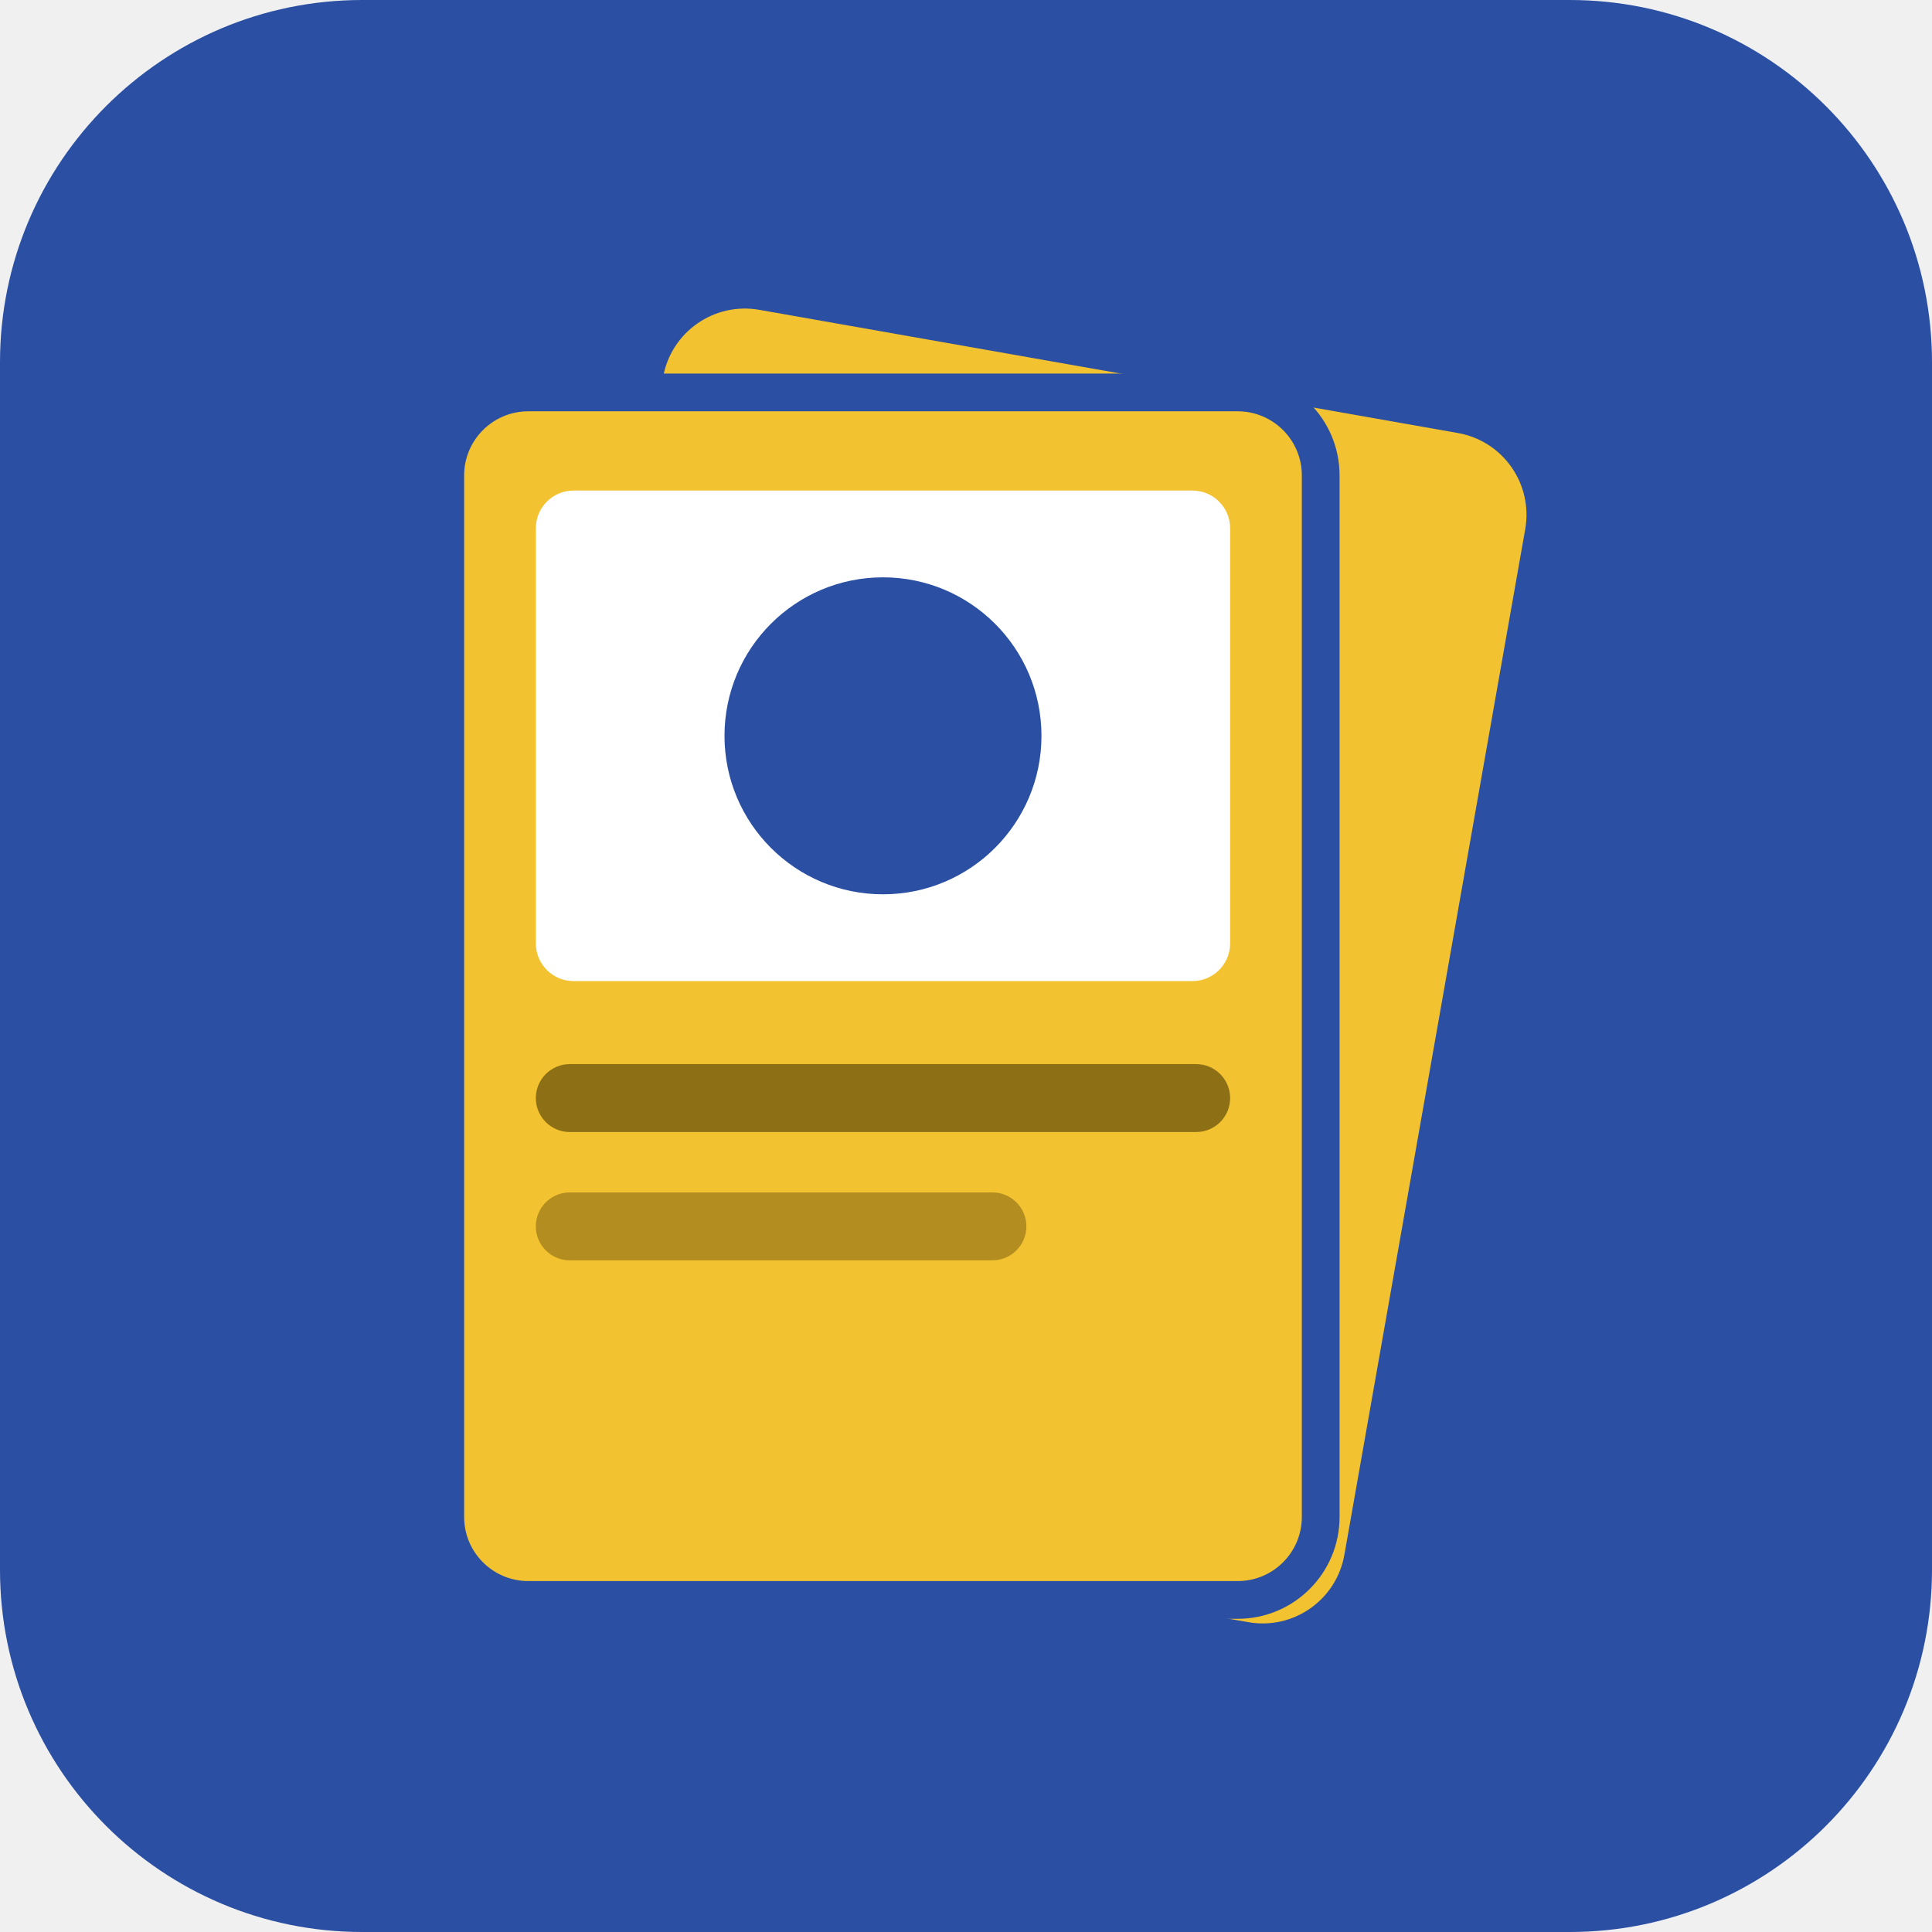
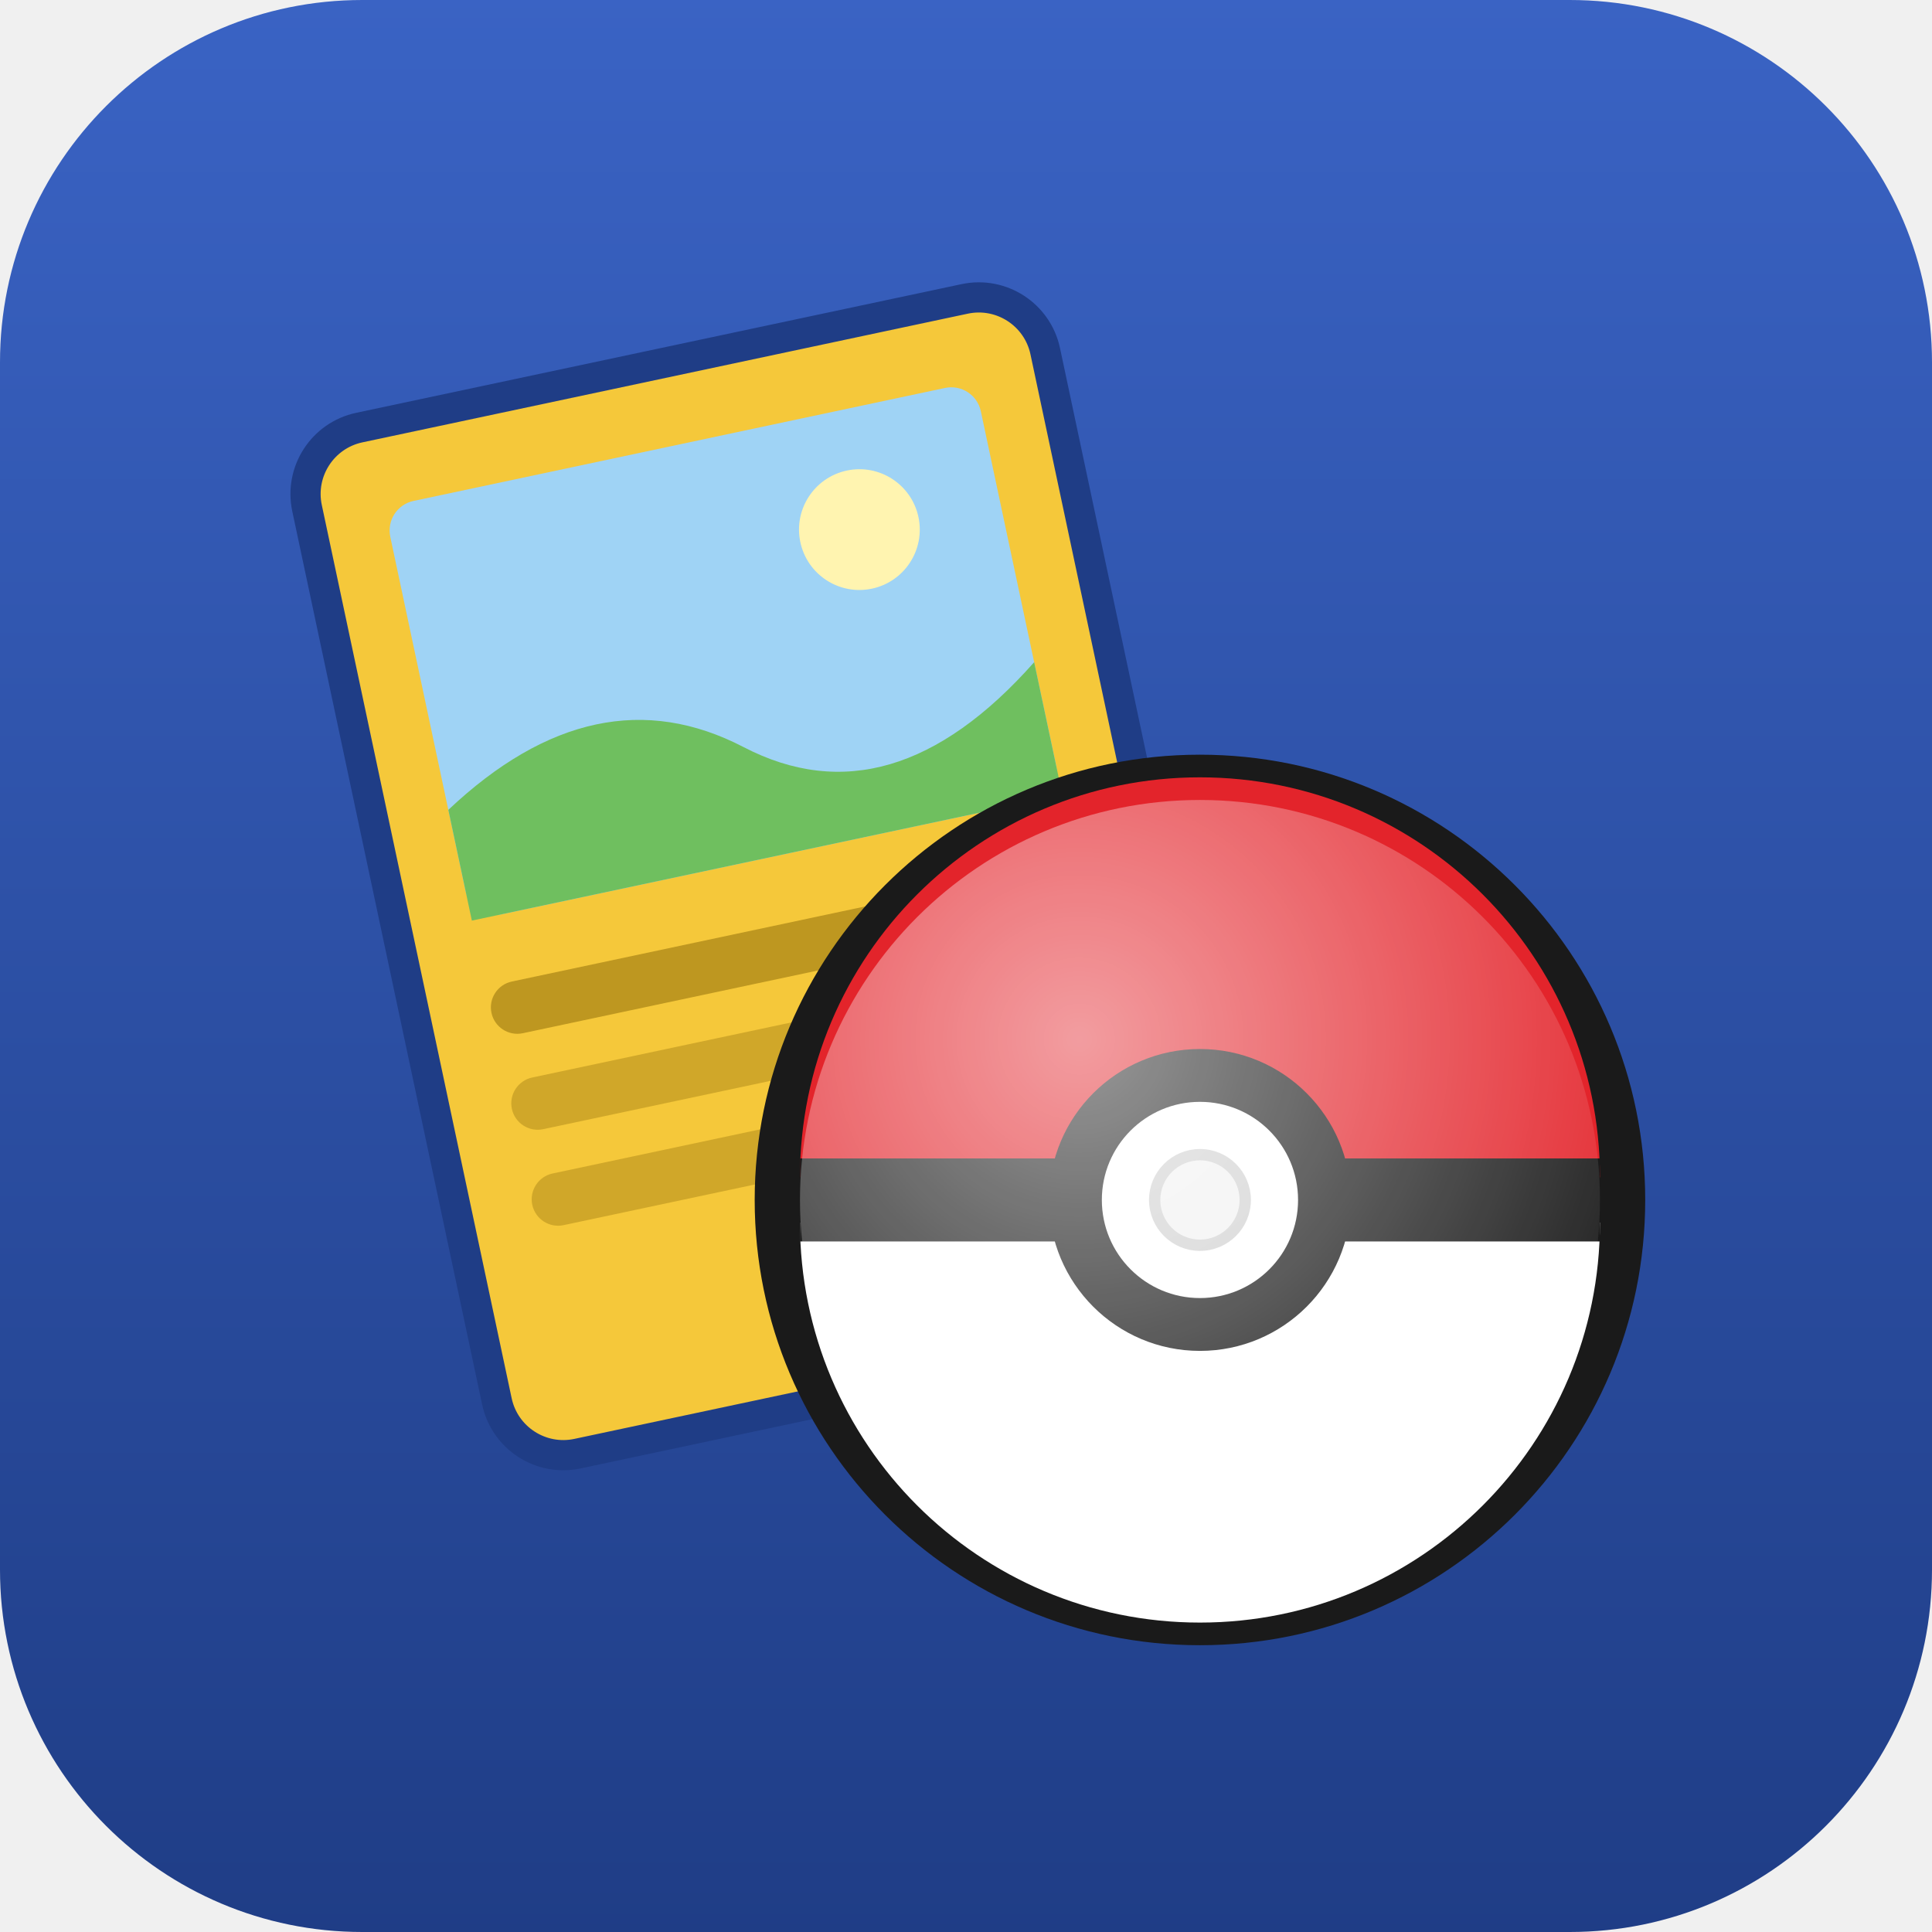
<svg xmlns="http://www.w3.org/2000/svg" viewBox="0 0 512 512">
-   <rect width="512" height="512" rx="96" fill="#2a4fa3" />
-   <rect x="150" y="96" width="232" height="320" rx="22" fill="#f2c230" transform="rotate(10 266 256)" />
-   <rect x="118" y="104" width="232" height="320" rx="22" fill="#f2c230" stroke="#2a4fa3" stroke-width="10" />
-   <rect x="142" y="130" width="184" height="130" rx="10" fill="#ffffff" />
-   <rect x="142" y="282" width="184" height="18" rx="9" fill="#3b2c00" opacity=".55" />
-   <rect x="142" y="316" width="130" height="18" rx="9" fill="#3b2c00" opacity=".35" />
-   <circle cx="234" cy="195" r="42" fill="#2a4fa3" />
+   <defs>
+     <radialGradient id="glanz" cx="0.35" cy="0.3" r="0.8">
+       <stop offset="0" stop-color="#ffffff" stop-opacity=".55" />
+       <stop offset="1" stop-color="#ffffff" stop-opacity="0" />
+     </radialGradient>
+     <linearGradient id="hg" x1="0" y1="0" x2="0" y2="1">
+       <stop offset="0" stop-color="#3a63c4" />
+       <stop offset="1" stop-color="#1f3d86" />
+     </linearGradient>
+   </defs>
+   <rect width="512" height="512" rx="96" fill="url(#hg)" />
+   <g transform="rotate(-12 210 230)">
+     <rect x="104" y="92" width="200" height="278" rx="18" fill="#f5c83a" stroke="#1f3d86" stroke-width="8" />
+     <rect x="124" y="114" width="160" height="112" rx="8" fill="#9fd3f5" />
+     <path d="M124 196 Q170 168 204 196 T284 190 V226 H124 Z" fill="#6fbf5f" />
+     <circle cx="246" cy="146" r="16" fill="#fff4b0" />
+     <rect x="124" y="244" width="160" height="14" rx="7" fill="#7a5a00" opacity=".45" />
+     <rect x="124" y="270" width="118" height="14" rx="7" fill="#7a5a00" opacity=".3" />
+     <rect x="124" y="296" width="140" height="14" rx="7" fill="#7a5a00" opacity=".3" />
+   </g>
+   <g transform="translate(318 318)">
+     <circle r="118" fill="#1a1a1a" />
+     <path d="M-106 -6 A106 106 0 0 1 106 -6 Z" fill="#e3242b" />
+     <path d="M-106 6 A106 106 0 0 0 106 6 Z" fill="#ffffff" />
+     <rect x="-106" y="-11" width="212" height="22" fill="#1a1a1a" />
+     <circle r="40" fill="#1a1a1a" />
+     <circle r="26" fill="#ffffff" />
+     <circle r="12" fill="#f1f1f1" stroke="#cfcfcf" stroke-width="3" />
+     <circle r="106" fill="url(#glanz)" />
+   </g>
</svg>
